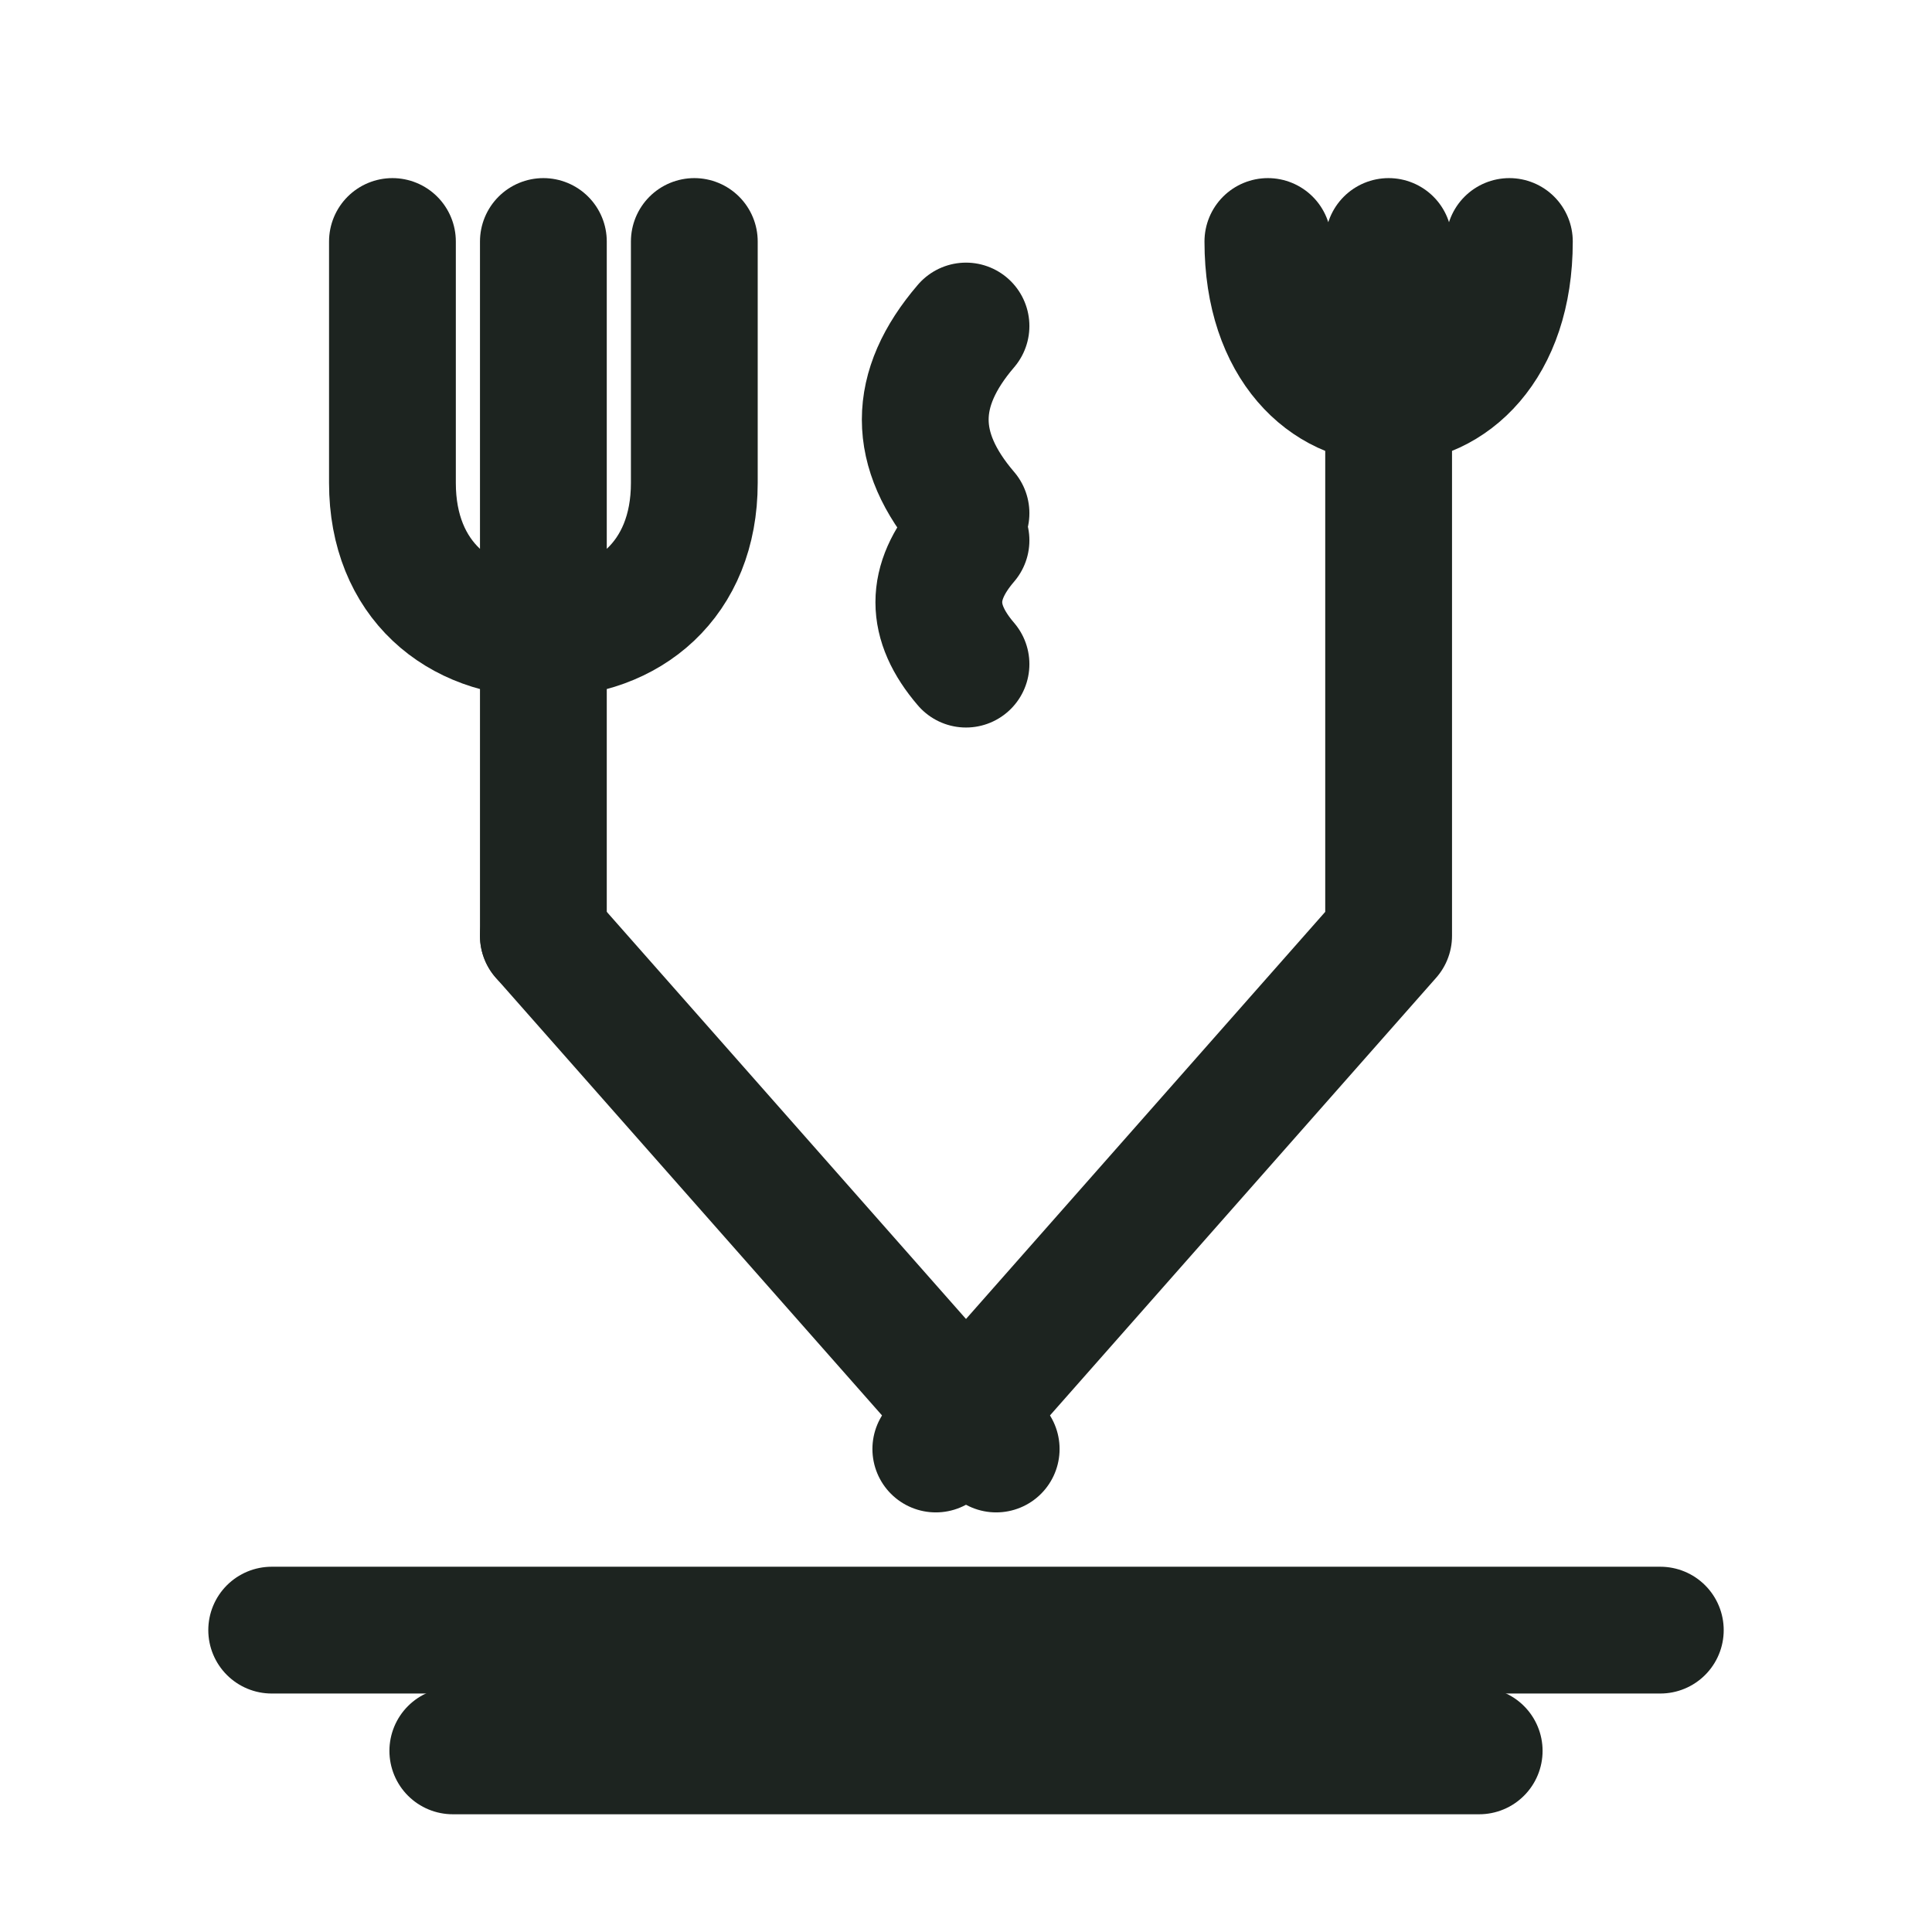
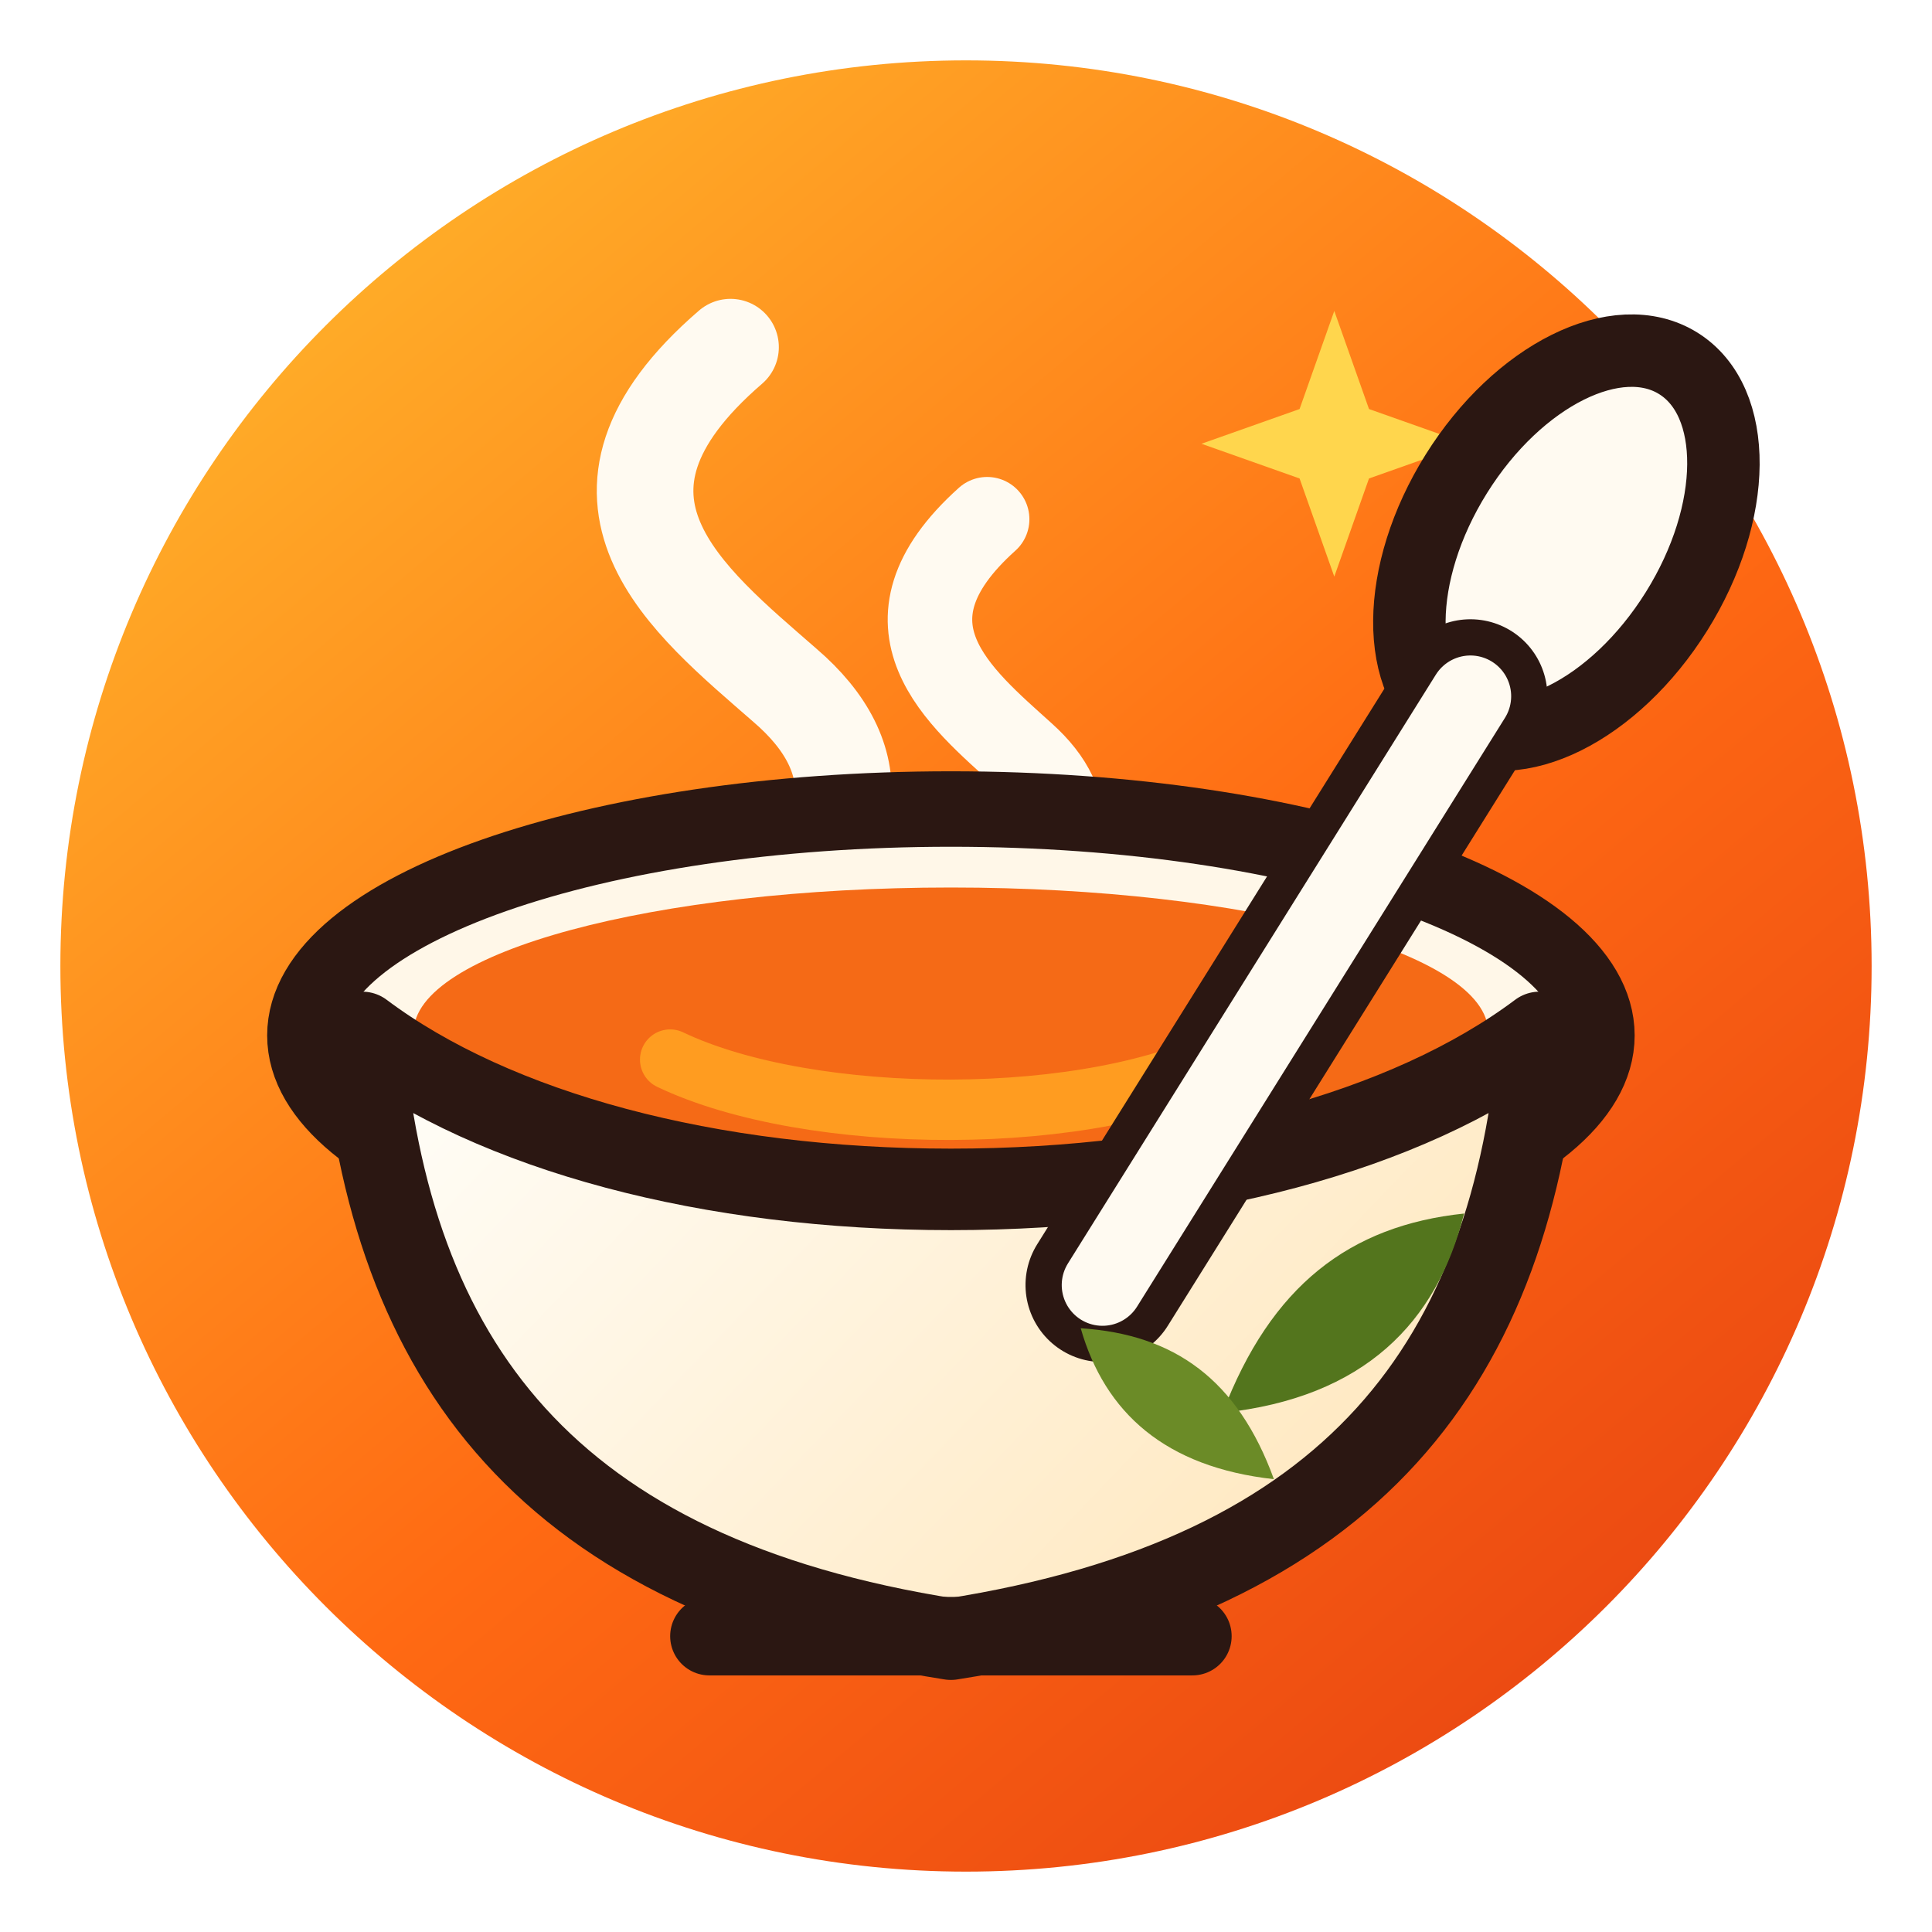
<svg xmlns="http://www.w3.org/2000/svg" viewBox="0 0 64 64" role="img" aria-labelledby="title desc">
-   <g fill="none" stroke="#1d2420" stroke-width="4.2" stroke-linecap="round" stroke-linejoin="round">
-     <path d="M18 8v17M13 8v8c0 3.2 2.2 5 5 5s5-1.8 5-5V8M18 21v10" />
-     <path d="M46 8v23M42 8c0 7 8 7 8 0M46 31l-15 17" />
-     <path d="M18 31l15 17" />
-     <path d="M9 54h46" />
-     <path d="M15 58h34" />
-     <path d="M32 17c-1.8-2.1-1.8-4.1 0-6.2M32 22c-1.2-1.4-1.2-2.7 0-4.1" />
+   <defs>
+     <linearGradient id="bg" x1="12" y1="8" x2="54" y2="58" gradientUnits="userSpaceOnUse">
+       <stop stop-color="#ffad28" />
+       <stop offset="0.55" stop-color="#ff6a13" />
+       <stop offset="1" stop-color="#e94612" />
+     </linearGradient>
+     <linearGradient id="bowl" x1="18" y1="31" x2="43" y2="55" gradientUnits="userSpaceOnUse">
+       <stop stop-color="#fffdf7" />
+       <stop offset="1" stop-color="#ffe7bd" />
+     </linearGradient>
+   </defs>
+   <circle cx="32" cy="32" r="30" fill="url(#bg)" />
+   <path d="M44.2 10.3l1.15 3.25 3.25 1.15-3.25 1.15-1.15 3.25-1.15-3.25-3.25-1.15 3.25-1.15z" fill="#ffd64d" />
+   <path d="M24.2 11.5c-5.8 5-1.4 8.4 1.8 11.2 2.8 2.4 2.6 5.2-.8 8" fill="none" stroke="#fffaf1" stroke-width="3.2" stroke-linecap="round" />
+   <path d="M32.7 17.2c-3.9 3.5-.9 5.9 1.2 7.8 1.9 1.7 1.7 3.6-.7 5.8" fill="none" stroke="#fffaf1" stroke-width="2.8" stroke-linecap="round" />
+   <ellipse cx="31.5" cy="34.3" rx="21.4" ry="7.5" fill="#fff7e8" stroke="#2b1712" stroke-width="2.5" />
+   <ellipse cx="31.5" cy="34.2" rx="17.8" ry="4.8" fill="#f56a16" />
+   <path d="M12 34.2c.9 10.9 6.1 18 19.5 20.1 13.4-2.1 18.6-9.2 19.5-20.1-4.4 3.3-11.5 5.2-19.5 5.2S16.4 37.5 12 34.2z" fill="url(#bowl)" stroke="#2b1712" stroke-width="2.7" stroke-linejoin="round" />
+   <path d="M22.2 35.1c4.6 2.2 14 2.3 18.7-.2" fill="none" stroke="#ff9c20" stroke-width="2" stroke-linecap="round" />
+   <path d="M23.5 54.2h16" fill="none" stroke="#2b1712" stroke-width="2.6" stroke-linecap="round" />
+   <g transform="rotate(32 45 29)">
+     <ellipse cx="45" cy="16" rx="4.3" ry="7" fill="#fffaf1" stroke="#2b1712" stroke-width="2.4" />
+     <path d="M45 22v23" stroke="#2b1712" stroke-width="5.1" stroke-linecap="round" />
+     <path d="M45 22v23" stroke="#fffaf1" stroke-width="2.7" stroke-linecap="round" />
  </g>
+   <path d="M40.5 46.8c4.7-.5 7.1-3 8-6.6-3.8.4-6.4 2.4-8 6.6z" fill="#53751d" />
+   <path d="M42.2 49c-3.6-.4-5.6-2.2-6.4-5 3.1.2 5.2 1.7 6.4 5z" fill="#6b8b27" />
</svg>
